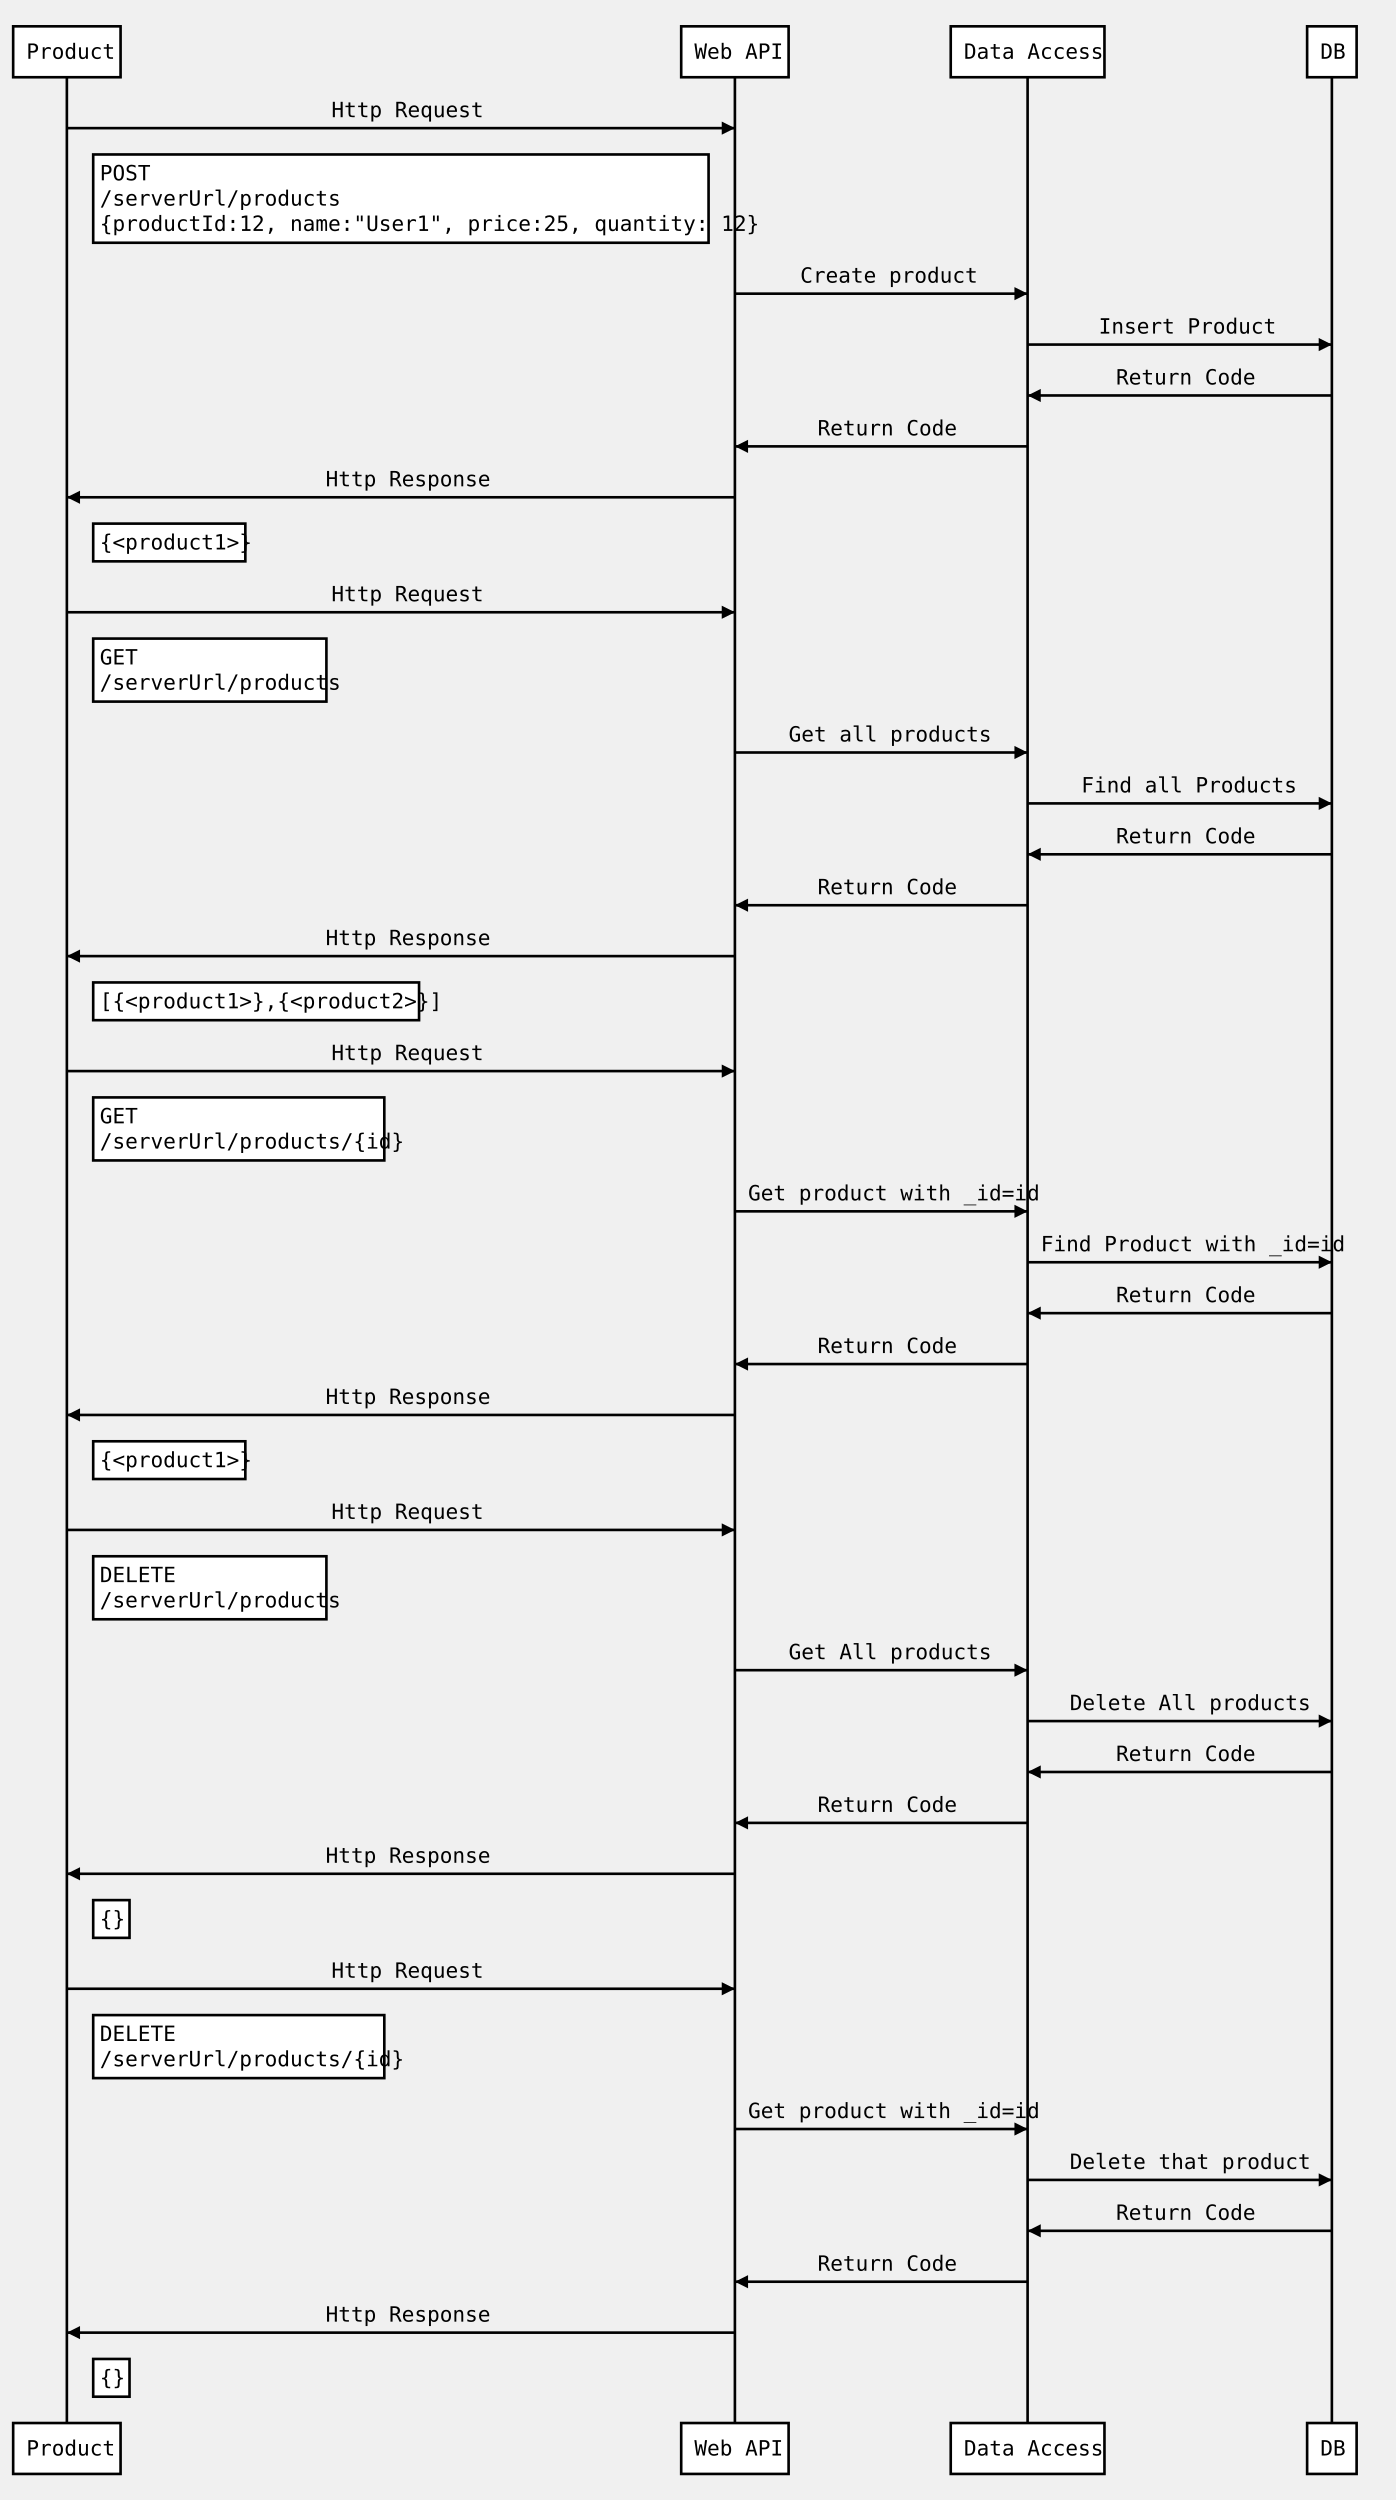
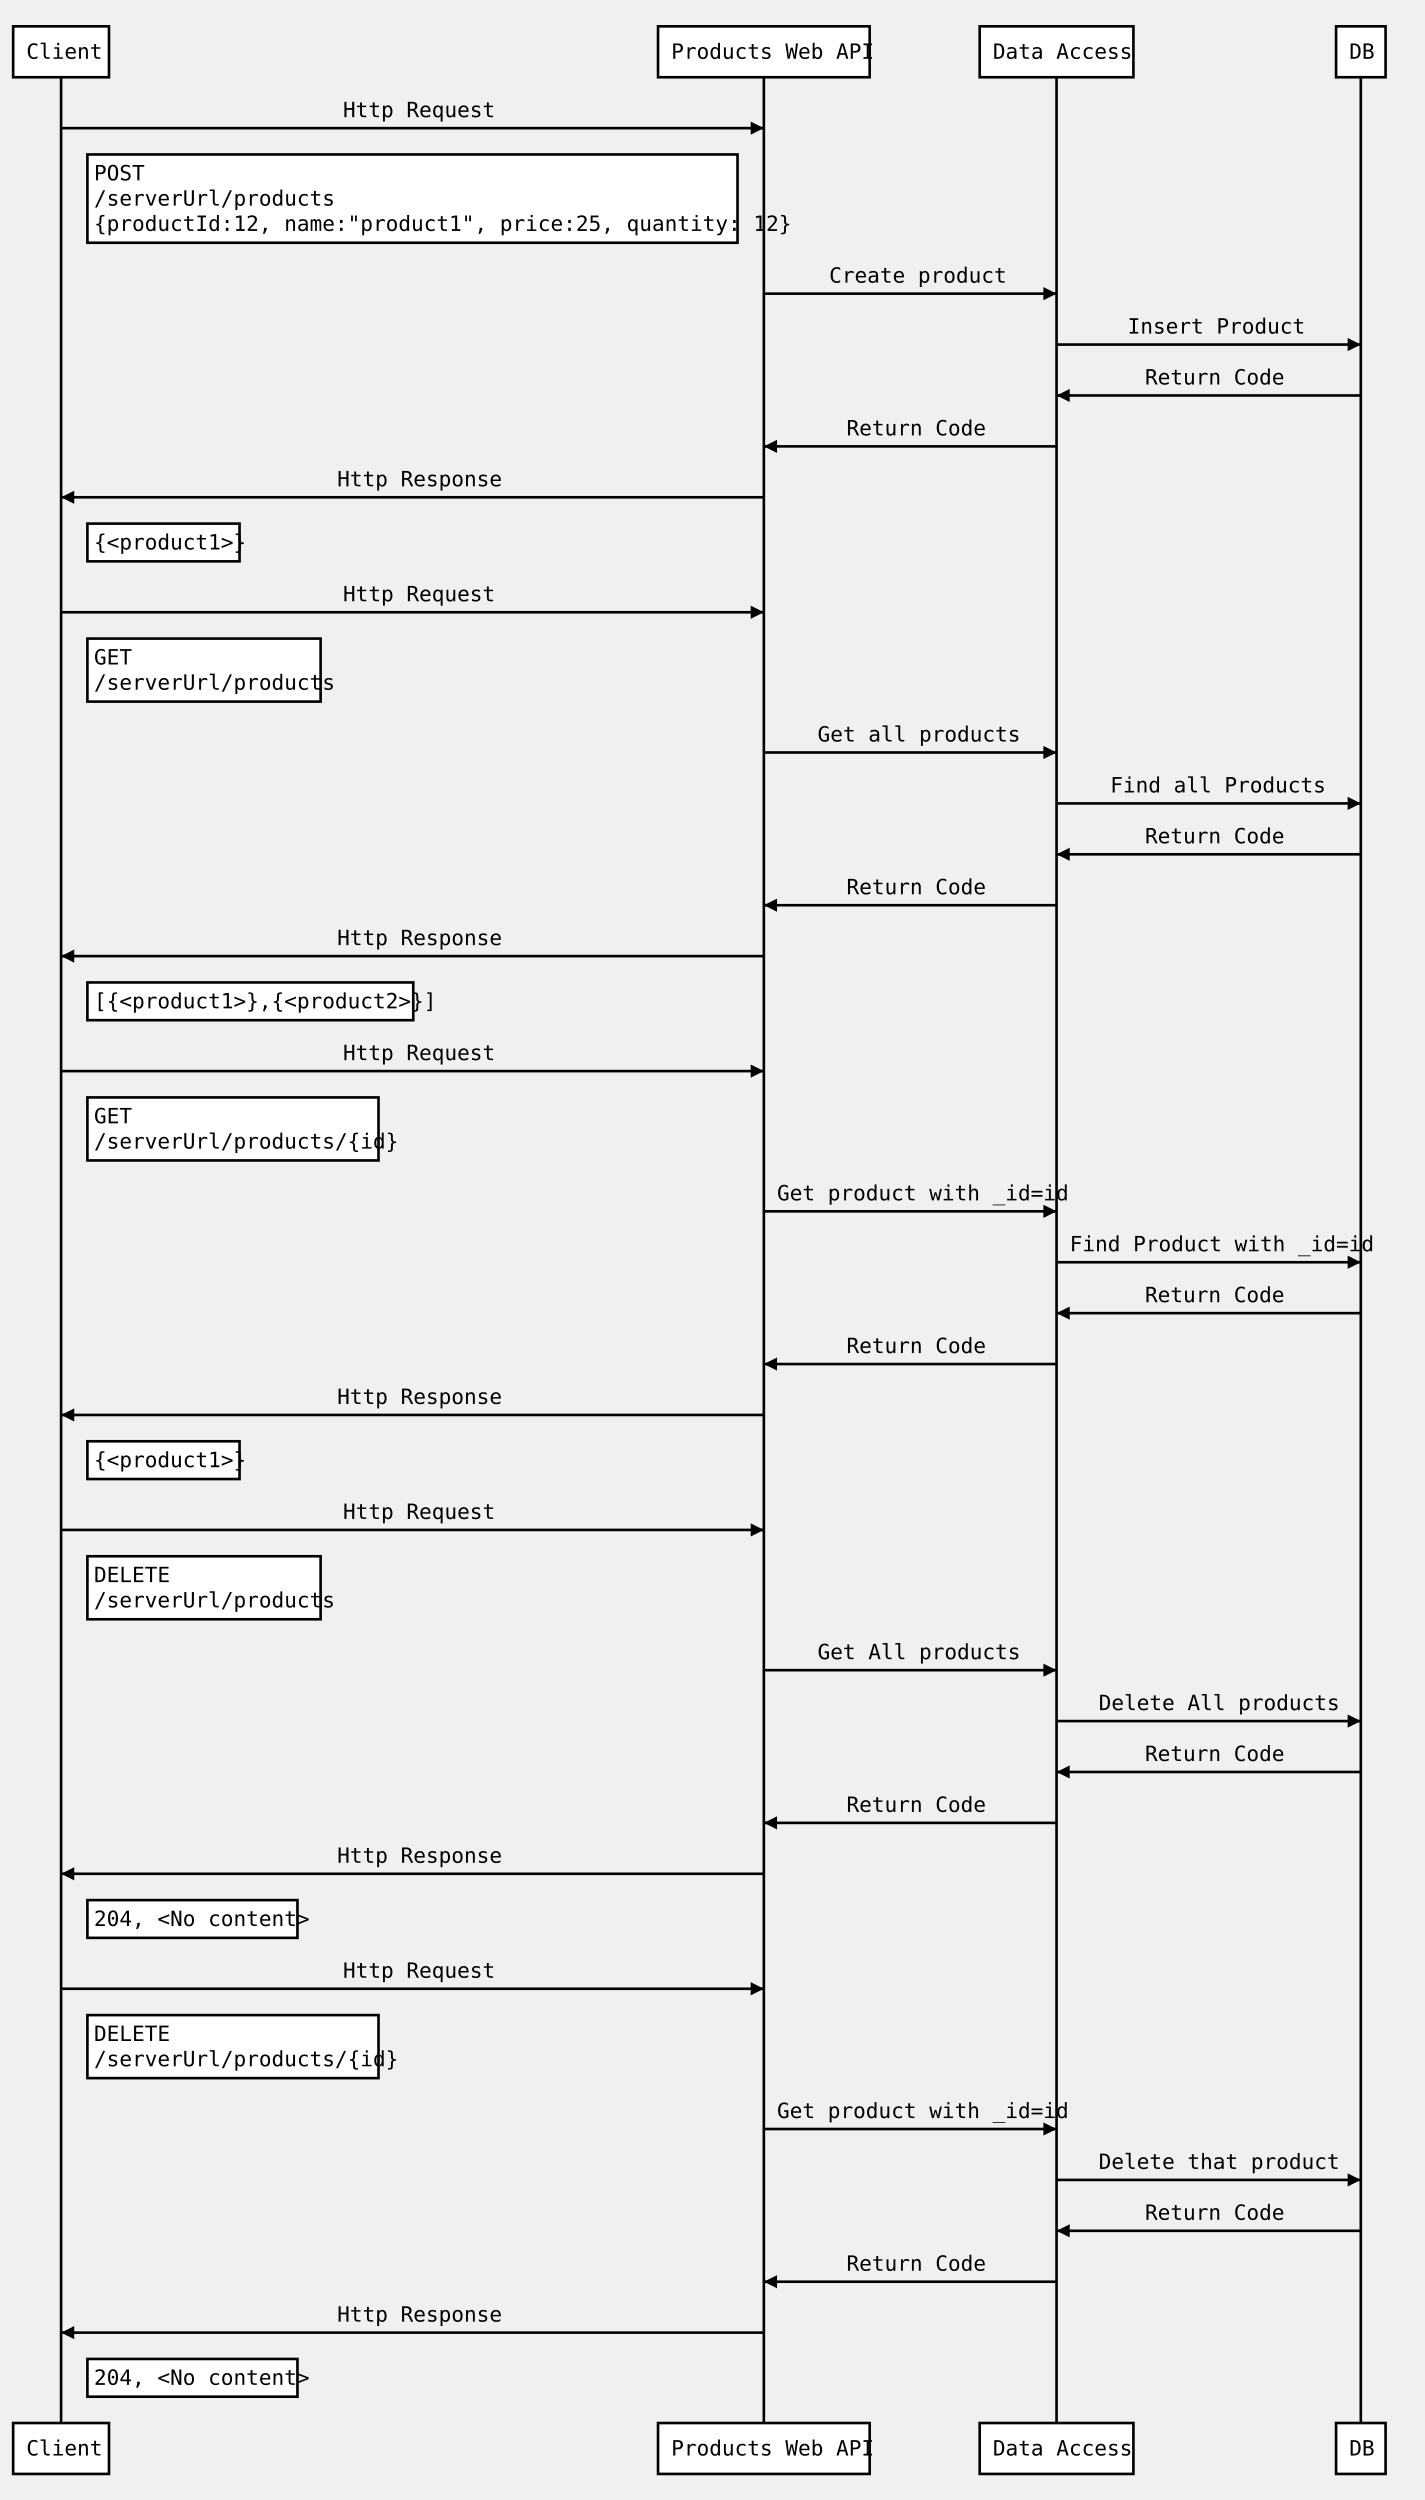
- <svg xmlns="http://www.w3.org/2000/svg" width="1060" height="1899">
-   <source>Product-&gt;Web API: Http Request
- Note right of Product: POST \n/serverUrl/products\n{productId:12, name:"User1", price:25, quantity: 12}
- Web API-&gt;Data Access: Create product
+ <svg xmlns="http://www.w3.org/2000/svg" width="1082" height="1899">
+   <source>Client -&gt;Products Web API: Http Request
+ Note right of Client: POST \n/serverUrl/products\n{productId:12, name:"product1", price:25, quantity: 12}
+ Products Web API-&gt;Data Access: Create product
Data Access-&gt;DB: Insert Product
DB-&gt;Data Access: Return Code
- Data Access-&gt;Web API: Return Code
- Web API-&gt;Product: Http Response
- Note right of Product: {&lt;product1&gt;}
+ Data Access-&gt;Products Web API: Return Code
+ Products Web API-&gt;Client: Http Response
+ Note right of Client: {&lt;product1&gt;}

- Product-&gt;Web API: Http Request
- Note right of Product: GET \n/serverUrl/products\n
- Web API-&gt;Data Access: Get all products
+ Client -&gt;Products Web API: Http Request
+ Note right of Client: GET \n/serverUrl/products\n
+ Products Web API-&gt;Data Access: Get all products
Data Access-&gt;DB: Find all Products
DB-&gt;Data Access: Return Code
- Data Access-&gt;Web API: Return Code
- Web API-&gt;Product: Http Response
- Note right of Product: [{&lt;product1&gt;},{&lt;product2&gt;}]
+ Data Access-&gt;Products Web API: Return Code
+ Products Web API-&gt;Client: Http Response
+ Note right of Client: [{&lt;product1&gt;},{&lt;product2&gt;}]

- Product-&gt;Web API: Http Request
- Note right of Product: GET \n/serverUrl/products/{id}
- Web API-&gt;Data Access: Get product with _id=id
+ Client -&gt;Products Web API: Http Request
+ Note right of Client: GET \n/serverUrl/products/{id}
+ Products Web API-&gt;Data Access: Get product with _id=id
Data Access-&gt;DB: Find Product with _id=id
DB-&gt;Data Access: Return Code
- Data Access-&gt;Web API: Return Code
- Web API-&gt;Product: Http Response
- Note right of Product: {&lt;product1&gt;}
+ Data Access-&gt;Products Web API: Return Code
+ Products Web API-&gt;Client: Http Response
+ Note right of Client: {&lt;product1&gt;}

- Product-&gt;Web API: Http Request
- Note right of Product: DELETE \n/serverUrl/products
- Web API-&gt;Data Access: Get All products
+ Client -&gt;Products Web API: Http Request
+ Note right of Client: DELETE \n/serverUrl/products
+ Products Web API-&gt;Data Access: Get All products
Data Access-&gt;DB: Delete All products
DB-&gt;Data Access: Return Code
- Data Access-&gt;Web API: Return Code
- Web API-&gt;Product: Http Response
- Note right of Product: {}
+ Data Access-&gt;Products Web API: Return Code
+ Products Web API-&gt;Client: Http Response
+ Note right of Client: 204, &lt;No content&gt;

- Product-&gt;Web API: Http Request
- Note right of Product: DELETE \n/serverUrl/products/{id}
- Web API-&gt;Data Access: Get product with _id=id
+ Client -&gt;Products Web API: Http Request
+ Note right of Client: DELETE \n/serverUrl/products/{id}
+ Products Web API-&gt;Data Access: Get product with _id=id
Data Access-&gt;DB: Delete that product
DB-&gt;Data Access: Return Code
- Data Access-&gt;Web API: Return Code
- Web API-&gt;Product: Http Response
- Note right of Product: {}</source>
+ Data Access-&gt;Products Web API: Return Code
+ Products Web API-&gt;Client: Http Response
+ Note right of Client: 204, &lt;No content&gt;</source>
  <defs>
    <marker viewBox="0 0 5 5" markerWidth="5" markerHeight="5" orient="auto" refX="5" refY="2.5" id="markerArrowBlock">
      <path d="M 0 0 L 5 2.5 L 0 5 z" />
    </marker>
    <marker viewBox="0 0 9.6 16" markerWidth="4" markerHeight="16" orient="auto" refX="9.6" refY="8" id="markerArrowOpen">
      <path d="M 9.6,8 1.92,16 0,13.7 5.76,8 0,2.286 1.92,0 9.6,8 z" />
    </marker>
  </defs>
  <g class="title" />
  <g class="actor">
-     <rect x="10" y="20" width="81.583" height="38.667" stroke="#000000" fill="#ffffff" style="stroke-width: 2;" />
+     <rect x="10" y="20" width="72.781" height="38.667" stroke="#000000" fill="#ffffff" style="stroke-width: 2;" />
    <text x="20" y="44.667" style="font-size: 16px; font-family: &quot;Andale Mono&quot;, monospace;">
-       <tspan x="20">Product</tspan>
-     </text>
-   </g>
-   <g class="actor">
-     <rect x="10" y="1840.533" width="81.583" height="38.667" stroke="#000000" fill="#ffffff" style="stroke-width: 2;" />
+       <tspan x="20">Client</tspan>
+     </text>
+   </g>
+   <g class="actor">
+     <rect x="10" y="1840.533" width="72.781" height="38.667" stroke="#000000" fill="#ffffff" style="stroke-width: 2;" />
    <text x="20" y="1865.2" style="font-size: 16px; font-family: &quot;Andale Mono&quot;, monospace;">
-       <tspan x="20">Product</tspan>
-     </text>
-   </g>
-   <line x1="50.792" x2="50.792" y1="58.667" y2="1840.533" stroke="#000000" fill="none" style="stroke-width: 2;" />
-   <g class="actor">
-     <rect x="517.438" y="20" width="81.583" height="38.667" stroke="#000000" fill="#ffffff" style="stroke-width: 2;" />
-     <text x="527.438" y="44.667" style="font-size: 16px; font-family: &quot;Andale Mono&quot;, monospace;">
-       <tspan x="527.438">Web API</tspan>
-     </text>
-   </g>
-   <g class="actor">
-     <rect x="517.438" y="1840.533" width="81.583" height="38.667" stroke="#000000" fill="#ffffff" style="stroke-width: 2;" />
-     <text x="527.438" y="1865.2" style="font-size: 16px; font-family: &quot;Andale Mono&quot;, monospace;">
-       <tspan x="527.438">Web API</tspan>
-     </text>
-   </g>
-   <line x1="558.229" x2="558.229" y1="58.667" y2="1840.533" stroke="#000000" fill="none" style="stroke-width: 2;" />
-   <g class="actor">
-     <rect x="722.177" y="20" width="116.771" height="38.667" stroke="#000000" fill="#ffffff" style="stroke-width: 2;" />
-     <text x="732.177" y="44.667" style="font-size: 16px; font-family: &quot;Andale Mono&quot;, monospace;">
-       <tspan x="732.177">Data Access</tspan>
-     </text>
-   </g>
-   <g class="actor">
-     <rect x="722.177" y="1840.533" width="116.771" height="38.667" stroke="#000000" fill="#ffffff" style="stroke-width: 2;" />
-     <text x="732.177" y="1865.2" style="font-size: 16px; font-family: &quot;Andale Mono&quot;, monospace;">
-       <tspan x="732.177">Data Access</tspan>
-     </text>
-   </g>
-   <line x1="780.563" x2="780.563" y1="58.667" y2="1840.533" stroke="#000000" fill="none" style="stroke-width: 2;" />
-   <g class="actor">
-     <rect x="992.891" y="20" width="37.594" height="38.667" stroke="#000000" fill="#ffffff" style="stroke-width: 2;" />
-     <text x="1002.891" y="44.667" style="font-size: 16px; font-family: &quot;Andale Mono&quot;, monospace;">
-       <tspan x="1002.891">DB</tspan>
-     </text>
-   </g>
-   <g class="actor">
-     <rect x="992.891" y="1840.533" width="37.594" height="38.667" stroke="#000000" fill="#ffffff" style="stroke-width: 2;" />
-     <text x="1002.891" y="1865.2" style="font-size: 16px; font-family: &quot;Andale Mono&quot;, monospace;">
-       <tspan x="1002.891">DB</tspan>
-     </text>
-   </g>
-   <line x1="1011.688" x2="1011.688" y1="58.667" y2="1840.533" stroke="#000000" fill="none" style="stroke-width: 2;" />
-   <g class="signal">
-     <text x="251.729" y="89" style="font-size: 16px; font-family: &quot;Andale Mono&quot;, monospace;">
-       <tspan x="251.729">Http Request</tspan>
-     </text>
-     <line x1="50.792" x2="558.229" y1="97.333" y2="97.333" stroke="#000000" fill="none" style="stroke-width: 2; marker-end: url(&quot;#markerArrowBlock&quot;);" />
-   </g>
-   <g class="note">
-     <rect x="70.792" y="117.333" width="467.438" height="67.067" stroke="#000000" fill="#ffffff" style="stroke-width: 2;" />
-     <text x="75.792" y="137" style="font-size: 16px; font-family: &quot;Andale Mono&quot;, monospace;">
-       <tspan x="75.792">POST</tspan>
-       <tspan dy="1.2em" x="75.792">/serverUrl/products</tspan>
-       <tspan dy="1.2em" x="75.792">{productId:12, name:"User1", price:25, quantity: 12}</tspan>
-     </text>
-   </g>
-   <g class="signal">
-     <text x="607.818" y="214.733" style="font-size: 16px; font-family: &quot;Andale Mono&quot;, monospace;">
-       <tspan x="607.818">Create product</tspan>
-     </text>
-     <line x1="558.229" x2="780.563" y1="223.067" y2="223.067" stroke="#000000" fill="none" style="stroke-width: 2; marker-end: url(&quot;#markerArrowBlock&quot;);" />
-   </g>
-   <g class="signal">
-     <text x="834.547" y="253.4" style="font-size: 16px; font-family: &quot;Andale Mono&quot;, monospace;">
-       <tspan x="834.547">Insert Product</tspan>
-     </text>
-     <line x1="780.563" x2="1011.688" y1="261.733" y2="261.733" stroke="#000000" fill="none" style="stroke-width: 2; marker-end: url(&quot;#markerArrowBlock&quot;);" />
-   </g>
-   <g class="signal">
-     <text x="847.74" y="292.067" style="font-size: 16px; font-family: &quot;Andale Mono&quot;, monospace;">
-       <tspan x="847.74">Return Code</tspan>
-     </text>
-     <line x1="1011.688" x2="780.563" y1="300.4" y2="300.4" stroke="#000000" fill="none" style="stroke-width: 2; marker-end: url(&quot;#markerArrowBlock&quot;);" />
-   </g>
-   <g class="signal">
-     <text x="621.01" y="330.733" style="font-size: 16px; font-family: &quot;Andale Mono&quot;, monospace;">
-       <tspan x="621.01">Return Code</tspan>
-     </text>
-     <line x1="780.563" x2="558.229" y1="339.067" y2="339.067" stroke="#000000" fill="none" style="stroke-width: 2; marker-end: url(&quot;#markerArrowBlock&quot;);" />
-   </g>
-   <g class="signal">
-     <text x="247.328" y="369.4" style="font-size: 16px; font-family: &quot;Andale Mono&quot;, monospace;">
-       <tspan x="247.328">Http Response</tspan>
-     </text>
-     <line x1="558.229" x2="50.792" y1="377.733" y2="377.733" stroke="#000000" fill="none" style="stroke-width: 2; marker-end: url(&quot;#markerArrowBlock&quot;);" />
-   </g>
-   <g class="note">
-     <rect x="70.792" y="397.733" width="115.562" height="28.667" stroke="#000000" fill="#ffffff" style="stroke-width: 2;" />
-     <text x="75.792" y="417.4" style="font-size: 16px; font-family: &quot;Andale Mono&quot;, monospace;">
-       <tspan x="75.792">{&lt;product1&gt;}</tspan>
-     </text>
-   </g>
-   <g class="signal">
-     <text x="251.729" y="456.733" style="font-size: 16px; font-family: &quot;Andale Mono&quot;, monospace;">
-       <tspan x="251.729">Http Request</tspan>
-     </text>
-     <line x1="50.792" x2="558.229" y1="465.067" y2="465.067" stroke="#000000" fill="none" style="stroke-width: 2; marker-end: url(&quot;#markerArrowBlock&quot;);" />
-   </g>
-   <g class="note">
-     <rect x="70.792" y="485.067" width="177.146" height="47.867" stroke="#000000" fill="#ffffff" style="stroke-width: 2;" />
-     <text x="75.792" y="504.733" style="font-size: 16px; font-family: &quot;Andale Mono&quot;, monospace;">
-       <tspan x="75.792">GET</tspan>
-       <tspan dy="1.2em" x="75.792">/serverUrl/products</tspan>
-       <tspan dy="1.2em" x="75.792" />
-     </text>
-   </g>
-   <g class="signal">
-     <text x="599.021" y="563.267" style="font-size: 16px; font-family: &quot;Andale Mono&quot;, monospace;">
-       <tspan x="599.021">Get all products</tspan>
-     </text>
-     <line x1="558.229" x2="780.563" y1="571.6" y2="571.6" stroke="#000000" fill="none" style="stroke-width: 2; marker-end: url(&quot;#markerArrowBlock&quot;);" />
-   </g>
-   <g class="signal">
-     <text x="821.349" y="601.933" style="font-size: 16px; font-family: &quot;Andale Mono&quot;, monospace;">
-       <tspan x="821.349">Find all Products</tspan>
-     </text>
-     <line x1="780.563" x2="1011.688" y1="610.267" y2="610.267" stroke="#000000" fill="none" style="stroke-width: 2; marker-end: url(&quot;#markerArrowBlock&quot;);" />
-   </g>
-   <g class="signal">
-     <text x="847.74" y="640.6" style="font-size: 16px; font-family: &quot;Andale Mono&quot;, monospace;">
-       <tspan x="847.74">Return Code</tspan>
-     </text>
-     <line x1="1011.688" x2="780.563" y1="648.933" y2="648.933" stroke="#000000" fill="none" style="stroke-width: 2; marker-end: url(&quot;#markerArrowBlock&quot;);" />
-   </g>
-   <g class="signal">
-     <text x="621.01" y="679.267" style="font-size: 16px; font-family: &quot;Andale Mono&quot;, monospace;">
-       <tspan x="621.01">Return Code</tspan>
-     </text>
-     <line x1="780.563" x2="558.229" y1="687.6" y2="687.6" stroke="#000000" fill="none" style="stroke-width: 2; marker-end: url(&quot;#markerArrowBlock&quot;);" />
-   </g>
-   <g class="signal">
-     <text x="247.328" y="717.933" style="font-size: 16px; font-family: &quot;Andale Mono&quot;, monospace;">
-       <tspan x="247.328">Http Response</tspan>
-     </text>
-     <line x1="558.229" x2="50.792" y1="726.267" y2="726.267" stroke="#000000" fill="none" style="stroke-width: 2; marker-end: url(&quot;#markerArrowBlock&quot;);" />
-   </g>
-   <g class="note">
-     <rect x="70.792" y="746.267" width="247.521" height="28.667" stroke="#000000" fill="#ffffff" style="stroke-width: 2;" />
-     <text x="75.792" y="765.933" style="font-size: 16px; font-family: &quot;Andale Mono&quot;, monospace;">
-       <tspan x="75.792">[{&lt;product1&gt;},{&lt;product2&gt;}]</tspan>
-     </text>
-   </g>
-   <g class="signal">
-     <text x="251.729" y="805.267" style="font-size: 16px; font-family: &quot;Andale Mono&quot;, monospace;">
-       <tspan x="251.729">Http Request</tspan>
-     </text>
-     <line x1="50.792" x2="558.229" y1="813.6" y2="813.6" stroke="#000000" fill="none" style="stroke-width: 2; marker-end: url(&quot;#markerArrowBlock&quot;);" />
-   </g>
-   <g class="note">
-     <rect x="70.792" y="833.6" width="221.125" height="47.867" stroke="#000000" fill="#ffffff" style="stroke-width: 2;" />
-     <text x="75.792" y="853.267" style="font-size: 16px; font-family: &quot;Andale Mono&quot;, monospace;">
-       <tspan x="75.792">GET</tspan>
-       <tspan dy="1.2em" x="75.792">/serverUrl/products/{id}</tspan>
-     </text>
-   </g>
-   <g class="signal">
-     <text x="568.229" y="911.8" style="font-size: 16px; font-family: &quot;Andale Mono&quot;, monospace;">
-       <tspan x="568.229">Get product with _id=id</tspan>
-     </text>
-     <line x1="558.229" x2="780.563" y1="920.133" y2="920.133" stroke="#000000" fill="none" style="stroke-width: 2; marker-end: url(&quot;#markerArrowBlock&quot;);" />
-   </g>
-   <g class="signal">
-     <text x="790.563" y="950.467" style="font-size: 16px; font-family: &quot;Andale Mono&quot;, monospace;">
-       <tspan x="790.563">Find Product with _id=id</tspan>
-     </text>
-     <line x1="780.563" x2="1011.688" y1="958.8" y2="958.8" stroke="#000000" fill="none" style="stroke-width: 2; marker-end: url(&quot;#markerArrowBlock&quot;);" />
-   </g>
-   <g class="signal">
-     <text x="847.74" y="989.133" style="font-size: 16px; font-family: &quot;Andale Mono&quot;, monospace;">
-       <tspan x="847.74">Return Code</tspan>
-     </text>
-     <line x1="1011.688" x2="780.563" y1="997.467" y2="997.467" stroke="#000000" fill="none" style="stroke-width: 2; marker-end: url(&quot;#markerArrowBlock&quot;);" />
-   </g>
-   <g class="signal">
-     <text x="621.01" y="1027.8" style="font-size: 16px; font-family: &quot;Andale Mono&quot;, monospace;">
-       <tspan x="621.01">Return Code</tspan>
-     </text>
-     <line x1="780.563" x2="558.229" y1="1036.133" y2="1036.133" stroke="#000000" fill="none" style="stroke-width: 2; marker-end: url(&quot;#markerArrowBlock&quot;);" />
-   </g>
-   <g class="signal">
-     <text x="247.328" y="1066.467" style="font-size: 16px; font-family: &quot;Andale Mono&quot;, monospace;">
-       <tspan x="247.328">Http Response</tspan>
-     </text>
-     <line x1="558.229" x2="50.792" y1="1074.8" y2="1074.8" stroke="#000000" fill="none" style="stroke-width: 2; marker-end: url(&quot;#markerArrowBlock&quot;);" />
-   </g>
-   <g class="note">
-     <rect x="70.792" y="1094.8" width="115.562" height="28.667" stroke="#000000" fill="#ffffff" style="stroke-width: 2;" />
-     <text x="75.792" y="1114.467" style="font-size: 16px; font-family: &quot;Andale Mono&quot;, monospace;">
-       <tspan x="75.792">{&lt;product1&gt;}</tspan>
-     </text>
-   </g>
-   <g class="signal">
-     <text x="251.729" y="1153.8" style="font-size: 16px; font-family: &quot;Andale Mono&quot;, monospace;">
-       <tspan x="251.729">Http Request</tspan>
-     </text>
-     <line x1="50.792" x2="558.229" y1="1162.133" y2="1162.133" stroke="#000000" fill="none" style="stroke-width: 2; marker-end: url(&quot;#markerArrowBlock&quot;);" />
-   </g>
-   <g class="note">
-     <rect x="70.792" y="1182.133" width="177.146" height="47.867" stroke="#000000" fill="#ffffff" style="stroke-width: 2;" />
-     <text x="75.792" y="1201.8" style="font-size: 16px; font-family: &quot;Andale Mono&quot;, monospace;">
-       <tspan x="75.792">DELETE</tspan>
-       <tspan dy="1.2em" x="75.792">/serverUrl/products</tspan>
-     </text>
-   </g>
-   <g class="signal">
-     <text x="599.021" y="1260.333" style="font-size: 16px; font-family: &quot;Andale Mono&quot;, monospace;">
-       <tspan x="599.021">Get All products</tspan>
-     </text>
-     <line x1="558.229" x2="780.563" y1="1268.667" y2="1268.667" stroke="#000000" fill="none" style="stroke-width: 2; marker-end: url(&quot;#markerArrowBlock&quot;);" />
-   </g>
-   <g class="signal">
-     <text x="812.552" y="1299" style="font-size: 16px; font-family: &quot;Andale Mono&quot;, monospace;">
-       <tspan x="812.552">Delete All products</tspan>
-     </text>
-     <line x1="780.563" x2="1011.688" y1="1307.333" y2="1307.333" stroke="#000000" fill="none" style="stroke-width: 2; marker-end: url(&quot;#markerArrowBlock&quot;);" />
-   </g>
-   <g class="signal">
-     <text x="847.74" y="1337.667" style="font-size: 16px; font-family: &quot;Andale Mono&quot;, monospace;">
-       <tspan x="847.74">Return Code</tspan>
-     </text>
-     <line x1="1011.688" x2="780.563" y1="1346" y2="1346" stroke="#000000" fill="none" style="stroke-width: 2; marker-end: url(&quot;#markerArrowBlock&quot;);" />
-   </g>
-   <g class="signal">
-     <text x="621.01" y="1376.333" style="font-size: 16px; font-family: &quot;Andale Mono&quot;, monospace;">
-       <tspan x="621.01">Return Code</tspan>
-     </text>
-     <line x1="780.563" x2="558.229" y1="1384.667" y2="1384.667" stroke="#000000" fill="none" style="stroke-width: 2; marker-end: url(&quot;#markerArrowBlock&quot;);" />
-   </g>
-   <g class="signal">
-     <text x="247.328" y="1415" style="font-size: 16px; font-family: &quot;Andale Mono&quot;, monospace;">
-       <tspan x="247.328">Http Response</tspan>
-     </text>
-     <line x1="558.229" x2="50.792" y1="1423.333" y2="1423.333" stroke="#000000" fill="none" style="stroke-width: 2; marker-end: url(&quot;#markerArrowBlock&quot;);" />
-   </g>
-   <g class="note">
-     <rect x="70.792" y="1443.333" width="27.594" height="28.667" stroke="#000000" fill="#ffffff" style="stroke-width: 2;" />
-     <text x="75.792" y="1463" style="font-size: 16px; font-family: &quot;Andale Mono&quot;, monospace;">
-       <tspan x="75.792">{}</tspan>
-     </text>
-   </g>
-   <g class="signal">
-     <text x="251.729" y="1502.333" style="font-size: 16px; font-family: &quot;Andale Mono&quot;, monospace;">
-       <tspan x="251.729">Http Request</tspan>
-     </text>
-     <line x1="50.792" x2="558.229" y1="1510.667" y2="1510.667" stroke="#000000" fill="none" style="stroke-width: 2; marker-end: url(&quot;#markerArrowBlock&quot;);" />
-   </g>
-   <g class="note">
-     <rect x="70.792" y="1530.667" width="221.125" height="47.867" stroke="#000000" fill="#ffffff" style="stroke-width: 2;" />
-     <text x="75.792" y="1550.333" style="font-size: 16px; font-family: &quot;Andale Mono&quot;, monospace;">
-       <tspan x="75.792">DELETE</tspan>
-       <tspan dy="1.2em" x="75.792">/serverUrl/products/{id}</tspan>
-     </text>
-   </g>
-   <g class="signal">
-     <text x="568.229" y="1608.867" style="font-size: 16px; font-family: &quot;Andale Mono&quot;, monospace;">
-       <tspan x="568.229">Get product with _id=id</tspan>
-     </text>
-     <line x1="558.229" x2="780.563" y1="1617.2" y2="1617.2" stroke="#000000" fill="none" style="stroke-width: 2; marker-end: url(&quot;#markerArrowBlock&quot;);" />
-   </g>
-   <g class="signal">
-     <text x="812.552" y="1647.533" style="font-size: 16px; font-family: &quot;Andale Mono&quot;, monospace;">
-       <tspan x="812.552">Delete that product</tspan>
-     </text>
-     <line x1="780.563" x2="1011.688" y1="1655.867" y2="1655.867" stroke="#000000" fill="none" style="stroke-width: 2; marker-end: url(&quot;#markerArrowBlock&quot;);" />
-   </g>
-   <g class="signal">
-     <text x="847.74" y="1686.2" style="font-size: 16px; font-family: &quot;Andale Mono&quot;, monospace;">
-       <tspan x="847.74">Return Code</tspan>
-     </text>
-     <line x1="1011.688" x2="780.563" y1="1694.533" y2="1694.533" stroke="#000000" fill="none" style="stroke-width: 2; marker-end: url(&quot;#markerArrowBlock&quot;);" />
-   </g>
-   <g class="signal">
-     <text x="621.01" y="1724.867" style="font-size: 16px; font-family: &quot;Andale Mono&quot;, monospace;">
-       <tspan x="621.01">Return Code</tspan>
-     </text>
-     <line x1="780.563" x2="558.229" y1="1733.2" y2="1733.2" stroke="#000000" fill="none" style="stroke-width: 2; marker-end: url(&quot;#markerArrowBlock&quot;);" />
-   </g>
-   <g class="signal">
-     <text x="247.328" y="1763.533" style="font-size: 16px; font-family: &quot;Andale Mono&quot;, monospace;">
-       <tspan x="247.328">Http Response</tspan>
-     </text>
-     <line x1="558.229" x2="50.792" y1="1771.867" y2="1771.867" stroke="#000000" fill="none" style="stroke-width: 2; marker-end: url(&quot;#markerArrowBlock&quot;);" />
-   </g>
-   <g class="note">
-     <rect x="70.792" y="1791.867" width="27.594" height="28.667" stroke="#000000" fill="#ffffff" style="stroke-width: 2;" />
-     <text x="75.792" y="1811.533" style="font-size: 16px; font-family: &quot;Andale Mono&quot;, monospace;">
-       <tspan x="75.792">{}</tspan>
+       <tspan x="20">Client</tspan>
+     </text>
+   </g>
+   <line x1="46.391" x2="46.391" y1="58.667" y2="1840.533" stroke="#000000" fill="none" style="stroke-width: 2;" />
+   <g class="actor">
+     <rect x="499.849" y="20" width="160.75" height="38.667" stroke="#000000" fill="#ffffff" style="stroke-width: 2;" />
+     <text x="509.849" y="44.667" style="font-size: 16px; font-family: &quot;Andale Mono&quot;, monospace;">
+       <tspan x="509.849">Products Web API</tspan>
+     </text>
+   </g>
+   <g class="actor">
+     <rect x="499.849" y="1840.533" width="160.75" height="38.667" stroke="#000000" fill="#ffffff" style="stroke-width: 2;" />
+     <text x="509.849" y="1865.2" style="font-size: 16px; font-family: &quot;Andale Mono&quot;, monospace;">
+       <tspan x="509.849">Products Web API</tspan>
+     </text>
+   </g>
+   <line x1="580.224" x2="580.224" y1="58.667" y2="1840.533" stroke="#000000" fill="none" style="stroke-width: 2;" />
+   <g class="actor">
+     <rect x="744.172" y="20" width="116.771" height="38.667" stroke="#000000" fill="#ffffff" style="stroke-width: 2;" />
+     <text x="754.172" y="44.667" style="font-size: 16px; font-family: &quot;Andale Mono&quot;, monospace;">
+       <tspan x="754.172">Data Access</tspan>
+     </text>
+   </g>
+   <g class="actor">
+     <rect x="744.172" y="1840.533" width="116.771" height="38.667" stroke="#000000" fill="#ffffff" style="stroke-width: 2;" />
+     <text x="754.172" y="1865.2" style="font-size: 16px; font-family: &quot;Andale Mono&quot;, monospace;">
+       <tspan x="754.172">Data Access</tspan>
+     </text>
+   </g>
+   <line x1="802.557" x2="802.557" y1="58.667" y2="1840.533" stroke="#000000" fill="none" style="stroke-width: 2;" />
+   <g class="actor">
+     <rect x="1014.885" y="20" width="37.594" height="38.667" stroke="#000000" fill="#ffffff" style="stroke-width: 2;" />
+     <text x="1024.885" y="44.667" style="font-size: 16px; font-family: &quot;Andale Mono&quot;, monospace;">
+       <tspan x="1024.885">DB</tspan>
+     </text>
+   </g>
+   <g class="actor">
+     <rect x="1014.885" y="1840.533" width="37.594" height="38.667" stroke="#000000" fill="#ffffff" style="stroke-width: 2;" />
+     <text x="1024.885" y="1865.2" style="font-size: 16px; font-family: &quot;Andale Mono&quot;, monospace;">
+       <tspan x="1024.885">DB</tspan>
+     </text>
+   </g>
+   <line x1="1033.682" x2="1033.682" y1="58.667" y2="1840.533" stroke="#000000" fill="none" style="stroke-width: 2;" />
+   <g class="signal">
+     <text x="260.526" y="89" style="font-size: 16px; font-family: &quot;Andale Mono&quot;, monospace;">
+       <tspan x="260.526">Http Request</tspan>
+     </text>
+     <line x1="46.391" x2="580.224" y1="97.333" y2="97.333" stroke="#000000" fill="none" style="stroke-width: 2; marker-end: url(&quot;#markerArrowBlock&quot;);" />
+   </g>
+   <g class="note">
+     <rect x="66.391" y="117.333" width="493.833" height="67.067" stroke="#000000" fill="#ffffff" style="stroke-width: 2;" />
+     <text x="71.391" y="137" style="font-size: 16px; font-family: &quot;Andale Mono&quot;, monospace;">
+       <tspan x="71.391">POST</tspan>
+       <tspan dy="1.2em" x="71.391">/serverUrl/products</tspan>
+       <tspan dy="1.2em" x="71.391">{productId:12, name:"product1", price:25, quantity: 12}</tspan>
+     </text>
+   </g>
+   <g class="signal">
+     <text x="629.813" y="214.733" style="font-size: 16px; font-family: &quot;Andale Mono&quot;, monospace;">
+       <tspan x="629.813">Create product</tspan>
+     </text>
+     <line x1="580.224" x2="802.557" y1="223.067" y2="223.067" stroke="#000000" fill="none" style="stroke-width: 2; marker-end: url(&quot;#markerArrowBlock&quot;);" />
+   </g>
+   <g class="signal">
+     <text x="856.542" y="253.4" style="font-size: 16px; font-family: &quot;Andale Mono&quot;, monospace;">
+       <tspan x="856.542">Insert Product</tspan>
+     </text>
+     <line x1="802.557" x2="1033.682" y1="261.733" y2="261.733" stroke="#000000" fill="none" style="stroke-width: 2; marker-end: url(&quot;#markerArrowBlock&quot;);" />
+   </g>
+   <g class="signal">
+     <text x="869.734" y="292.067" style="font-size: 16px; font-family: &quot;Andale Mono&quot;, monospace;">
+       <tspan x="869.734">Return Code</tspan>
+     </text>
+     <line x1="1033.682" x2="802.557" y1="300.4" y2="300.4" stroke="#000000" fill="none" style="stroke-width: 2; marker-end: url(&quot;#markerArrowBlock&quot;);" />
+   </g>
+   <g class="signal">
+     <text x="643.005" y="330.733" style="font-size: 16px; font-family: &quot;Andale Mono&quot;, monospace;">
+       <tspan x="643.005">Return Code</tspan>
+     </text>
+     <line x1="802.557" x2="580.224" y1="339.067" y2="339.067" stroke="#000000" fill="none" style="stroke-width: 2; marker-end: url(&quot;#markerArrowBlock&quot;);" />
+   </g>
+   <g class="signal">
+     <text x="256.125" y="369.4" style="font-size: 16px; font-family: &quot;Andale Mono&quot;, monospace;">
+       <tspan x="256.125">Http Response</tspan>
+     </text>
+     <line x1="580.224" x2="46.391" y1="377.733" y2="377.733" stroke="#000000" fill="none" style="stroke-width: 2; marker-end: url(&quot;#markerArrowBlock&quot;);" />
+   </g>
+   <g class="note">
+     <rect x="66.391" y="397.733" width="115.562" height="28.667" stroke="#000000" fill="#ffffff" style="stroke-width: 2;" />
+     <text x="71.391" y="417.4" style="font-size: 16px; font-family: &quot;Andale Mono&quot;, monospace;">
+       <tspan x="71.391">{&lt;product1&gt;}</tspan>
+     </text>
+   </g>
+   <g class="signal">
+     <text x="260.526" y="456.733" style="font-size: 16px; font-family: &quot;Andale Mono&quot;, monospace;">
+       <tspan x="260.526">Http Request</tspan>
+     </text>
+     <line x1="46.391" x2="580.224" y1="465.067" y2="465.067" stroke="#000000" fill="none" style="stroke-width: 2; marker-end: url(&quot;#markerArrowBlock&quot;);" />
+   </g>
+   <g class="note">
+     <rect x="66.391" y="485.067" width="177.146" height="47.867" stroke="#000000" fill="#ffffff" style="stroke-width: 2;" />
+     <text x="71.391" y="504.733" style="font-size: 16px; font-family: &quot;Andale Mono&quot;, monospace;">
+       <tspan x="71.391">GET</tspan>
+       <tspan dy="1.2em" x="71.391">/serverUrl/products</tspan>
+       <tspan dy="1.2em" x="71.391" />
+     </text>
+   </g>
+   <g class="signal">
+     <text x="621.016" y="563.267" style="font-size: 16px; font-family: &quot;Andale Mono&quot;, monospace;">
+       <tspan x="621.016">Get all products</tspan>
+     </text>
+     <line x1="580.224" x2="802.557" y1="571.6" y2="571.6" stroke="#000000" fill="none" style="stroke-width: 2; marker-end: url(&quot;#markerArrowBlock&quot;);" />
+   </g>
+   <g class="signal">
+     <text x="843.344" y="601.933" style="font-size: 16px; font-family: &quot;Andale Mono&quot;, monospace;">
+       <tspan x="843.344">Find all Products</tspan>
+     </text>
+     <line x1="802.557" x2="1033.682" y1="610.267" y2="610.267" stroke="#000000" fill="none" style="stroke-width: 2; marker-end: url(&quot;#markerArrowBlock&quot;);" />
+   </g>
+   <g class="signal">
+     <text x="869.734" y="640.6" style="font-size: 16px; font-family: &quot;Andale Mono&quot;, monospace;">
+       <tspan x="869.734">Return Code</tspan>
+     </text>
+     <line x1="1033.682" x2="802.557" y1="648.933" y2="648.933" stroke="#000000" fill="none" style="stroke-width: 2; marker-end: url(&quot;#markerArrowBlock&quot;);" />
+   </g>
+   <g class="signal">
+     <text x="643.005" y="679.267" style="font-size: 16px; font-family: &quot;Andale Mono&quot;, monospace;">
+       <tspan x="643.005">Return Code</tspan>
+     </text>
+     <line x1="802.557" x2="580.224" y1="687.6" y2="687.6" stroke="#000000" fill="none" style="stroke-width: 2; marker-end: url(&quot;#markerArrowBlock&quot;);" />
+   </g>
+   <g class="signal">
+     <text x="256.125" y="717.933" style="font-size: 16px; font-family: &quot;Andale Mono&quot;, monospace;">
+       <tspan x="256.125">Http Response</tspan>
+     </text>
+     <line x1="580.224" x2="46.391" y1="726.267" y2="726.267" stroke="#000000" fill="none" style="stroke-width: 2; marker-end: url(&quot;#markerArrowBlock&quot;);" />
+   </g>
+   <g class="note">
+     <rect x="66.391" y="746.267" width="247.521" height="28.667" stroke="#000000" fill="#ffffff" style="stroke-width: 2;" />
+     <text x="71.391" y="765.933" style="font-size: 16px; font-family: &quot;Andale Mono&quot;, monospace;">
+       <tspan x="71.391">[{&lt;product1&gt;},{&lt;product2&gt;}]</tspan>
+     </text>
+   </g>
+   <g class="signal">
+     <text x="260.526" y="805.267" style="font-size: 16px; font-family: &quot;Andale Mono&quot;, monospace;">
+       <tspan x="260.526">Http Request</tspan>
+     </text>
+     <line x1="46.391" x2="580.224" y1="813.6" y2="813.6" stroke="#000000" fill="none" style="stroke-width: 2; marker-end: url(&quot;#markerArrowBlock&quot;);" />
+   </g>
+   <g class="note">
+     <rect x="66.391" y="833.6" width="221.125" height="47.867" stroke="#000000" fill="#ffffff" style="stroke-width: 2;" />
+     <text x="71.391" y="853.267" style="font-size: 16px; font-family: &quot;Andale Mono&quot;, monospace;">
+       <tspan x="71.391">GET</tspan>
+       <tspan dy="1.2em" x="71.391">/serverUrl/products/{id}</tspan>
+     </text>
+   </g>
+   <g class="signal">
+     <text x="590.224" y="911.8" style="font-size: 16px; font-family: &quot;Andale Mono&quot;, monospace;">
+       <tspan x="590.224">Get product with _id=id</tspan>
+     </text>
+     <line x1="580.224" x2="802.557" y1="920.133" y2="920.133" stroke="#000000" fill="none" style="stroke-width: 2; marker-end: url(&quot;#markerArrowBlock&quot;);" />
+   </g>
+   <g class="signal">
+     <text x="812.557" y="950.467" style="font-size: 16px; font-family: &quot;Andale Mono&quot;, monospace;">
+       <tspan x="812.557">Find Product with _id=id</tspan>
+     </text>
+     <line x1="802.557" x2="1033.682" y1="958.8" y2="958.8" stroke="#000000" fill="none" style="stroke-width: 2; marker-end: url(&quot;#markerArrowBlock&quot;);" />
+   </g>
+   <g class="signal">
+     <text x="869.734" y="989.133" style="font-size: 16px; font-family: &quot;Andale Mono&quot;, monospace;">
+       <tspan x="869.734">Return Code</tspan>
+     </text>
+     <line x1="1033.682" x2="802.557" y1="997.467" y2="997.467" stroke="#000000" fill="none" style="stroke-width: 2; marker-end: url(&quot;#markerArrowBlock&quot;);" />
+   </g>
+   <g class="signal">
+     <text x="643.005" y="1027.8" style="font-size: 16px; font-family: &quot;Andale Mono&quot;, monospace;">
+       <tspan x="643.005">Return Code</tspan>
+     </text>
+     <line x1="802.557" x2="580.224" y1="1036.133" y2="1036.133" stroke="#000000" fill="none" style="stroke-width: 2; marker-end: url(&quot;#markerArrowBlock&quot;);" />
+   </g>
+   <g class="signal">
+     <text x="256.125" y="1066.467" style="font-size: 16px; font-family: &quot;Andale Mono&quot;, monospace;">
+       <tspan x="256.125">Http Response</tspan>
+     </text>
+     <line x1="580.224" x2="46.391" y1="1074.8" y2="1074.8" stroke="#000000" fill="none" style="stroke-width: 2; marker-end: url(&quot;#markerArrowBlock&quot;);" />
+   </g>
+   <g class="note">
+     <rect x="66.391" y="1094.8" width="115.562" height="28.667" stroke="#000000" fill="#ffffff" style="stroke-width: 2;" />
+     <text x="71.391" y="1114.467" style="font-size: 16px; font-family: &quot;Andale Mono&quot;, monospace;">
+       <tspan x="71.391">{&lt;product1&gt;}</tspan>
+     </text>
+   </g>
+   <g class="signal">
+     <text x="260.526" y="1153.8" style="font-size: 16px; font-family: &quot;Andale Mono&quot;, monospace;">
+       <tspan x="260.526">Http Request</tspan>
+     </text>
+     <line x1="46.391" x2="580.224" y1="1162.133" y2="1162.133" stroke="#000000" fill="none" style="stroke-width: 2; marker-end: url(&quot;#markerArrowBlock&quot;);" />
+   </g>
+   <g class="note">
+     <rect x="66.391" y="1182.133" width="177.146" height="47.867" stroke="#000000" fill="#ffffff" style="stroke-width: 2;" />
+     <text x="71.391" y="1201.8" style="font-size: 16px; font-family: &quot;Andale Mono&quot;, monospace;">
+       <tspan x="71.391">DELETE</tspan>
+       <tspan dy="1.2em" x="71.391">/serverUrl/products</tspan>
+     </text>
+   </g>
+   <g class="signal">
+     <text x="621.016" y="1260.333" style="font-size: 16px; font-family: &quot;Andale Mono&quot;, monospace;">
+       <tspan x="621.016">Get All products</tspan>
+     </text>
+     <line x1="580.224" x2="802.557" y1="1268.667" y2="1268.667" stroke="#000000" fill="none" style="stroke-width: 2; marker-end: url(&quot;#markerArrowBlock&quot;);" />
+   </g>
+   <g class="signal">
+     <text x="834.547" y="1299" style="font-size: 16px; font-family: &quot;Andale Mono&quot;, monospace;">
+       <tspan x="834.547">Delete All products</tspan>
+     </text>
+     <line x1="802.557" x2="1033.682" y1="1307.333" y2="1307.333" stroke="#000000" fill="none" style="stroke-width: 2; marker-end: url(&quot;#markerArrowBlock&quot;);" />
+   </g>
+   <g class="signal">
+     <text x="869.734" y="1337.667" style="font-size: 16px; font-family: &quot;Andale Mono&quot;, monospace;">
+       <tspan x="869.734">Return Code</tspan>
+     </text>
+     <line x1="1033.682" x2="802.557" y1="1346" y2="1346" stroke="#000000" fill="none" style="stroke-width: 2; marker-end: url(&quot;#markerArrowBlock&quot;);" />
+   </g>
+   <g class="signal">
+     <text x="643.005" y="1376.333" style="font-size: 16px; font-family: &quot;Andale Mono&quot;, monospace;">
+       <tspan x="643.005">Return Code</tspan>
+     </text>
+     <line x1="802.557" x2="580.224" y1="1384.667" y2="1384.667" stroke="#000000" fill="none" style="stroke-width: 2; marker-end: url(&quot;#markerArrowBlock&quot;);" />
+   </g>
+   <g class="signal">
+     <text x="256.125" y="1415" style="font-size: 16px; font-family: &quot;Andale Mono&quot;, monospace;">
+       <tspan x="256.125">Http Response</tspan>
+     </text>
+     <line x1="580.224" x2="46.391" y1="1423.333" y2="1423.333" stroke="#000000" fill="none" style="stroke-width: 2; marker-end: url(&quot;#markerArrowBlock&quot;);" />
+   </g>
+   <g class="note">
+     <rect x="66.391" y="1443.333" width="159.552" height="28.667" stroke="#000000" fill="#ffffff" style="stroke-width: 2;" />
+     <text x="71.391" y="1463" style="font-size: 16px; font-family: &quot;Andale Mono&quot;, monospace;">
+       <tspan x="71.391">204, &lt;No content&gt;</tspan>
+     </text>
+   </g>
+   <g class="signal">
+     <text x="260.526" y="1502.333" style="font-size: 16px; font-family: &quot;Andale Mono&quot;, monospace;">
+       <tspan x="260.526">Http Request</tspan>
+     </text>
+     <line x1="46.391" x2="580.224" y1="1510.667" y2="1510.667" stroke="#000000" fill="none" style="stroke-width: 2; marker-end: url(&quot;#markerArrowBlock&quot;);" />
+   </g>
+   <g class="note">
+     <rect x="66.391" y="1530.667" width="221.125" height="47.867" stroke="#000000" fill="#ffffff" style="stroke-width: 2;" />
+     <text x="71.391" y="1550.333" style="font-size: 16px; font-family: &quot;Andale Mono&quot;, monospace;">
+       <tspan x="71.391">DELETE</tspan>
+       <tspan dy="1.2em" x="71.391">/serverUrl/products/{id}</tspan>
+     </text>
+   </g>
+   <g class="signal">
+     <text x="590.224" y="1608.867" style="font-size: 16px; font-family: &quot;Andale Mono&quot;, monospace;">
+       <tspan x="590.224">Get product with _id=id</tspan>
+     </text>
+     <line x1="580.224" x2="802.557" y1="1617.2" y2="1617.2" stroke="#000000" fill="none" style="stroke-width: 2; marker-end: url(&quot;#markerArrowBlock&quot;);" />
+   </g>
+   <g class="signal">
+     <text x="834.547" y="1647.533" style="font-size: 16px; font-family: &quot;Andale Mono&quot;, monospace;">
+       <tspan x="834.547">Delete that product</tspan>
+     </text>
+     <line x1="802.557" x2="1033.682" y1="1655.867" y2="1655.867" stroke="#000000" fill="none" style="stroke-width: 2; marker-end: url(&quot;#markerArrowBlock&quot;);" />
+   </g>
+   <g class="signal">
+     <text x="869.734" y="1686.2" style="font-size: 16px; font-family: &quot;Andale Mono&quot;, monospace;">
+       <tspan x="869.734">Return Code</tspan>
+     </text>
+     <line x1="1033.682" x2="802.557" y1="1694.533" y2="1694.533" stroke="#000000" fill="none" style="stroke-width: 2; marker-end: url(&quot;#markerArrowBlock&quot;);" />
+   </g>
+   <g class="signal">
+     <text x="643.005" y="1724.867" style="font-size: 16px; font-family: &quot;Andale Mono&quot;, monospace;">
+       <tspan x="643.005">Return Code</tspan>
+     </text>
+     <line x1="802.557" x2="580.224" y1="1733.2" y2="1733.2" stroke="#000000" fill="none" style="stroke-width: 2; marker-end: url(&quot;#markerArrowBlock&quot;);" />
+   </g>
+   <g class="signal">
+     <text x="256.125" y="1763.533" style="font-size: 16px; font-family: &quot;Andale Mono&quot;, monospace;">
+       <tspan x="256.125">Http Response</tspan>
+     </text>
+     <line x1="580.224" x2="46.391" y1="1771.867" y2="1771.867" stroke="#000000" fill="none" style="stroke-width: 2; marker-end: url(&quot;#markerArrowBlock&quot;);" />
+   </g>
+   <g class="note">
+     <rect x="66.391" y="1791.867" width="159.552" height="28.667" stroke="#000000" fill="#ffffff" style="stroke-width: 2;" />
+     <text x="71.391" y="1811.533" style="font-size: 16px; font-family: &quot;Andale Mono&quot;, monospace;">
+       <tspan x="71.391">204, &lt;No content&gt;</tspan>
    </text>
  </g>
</svg>
